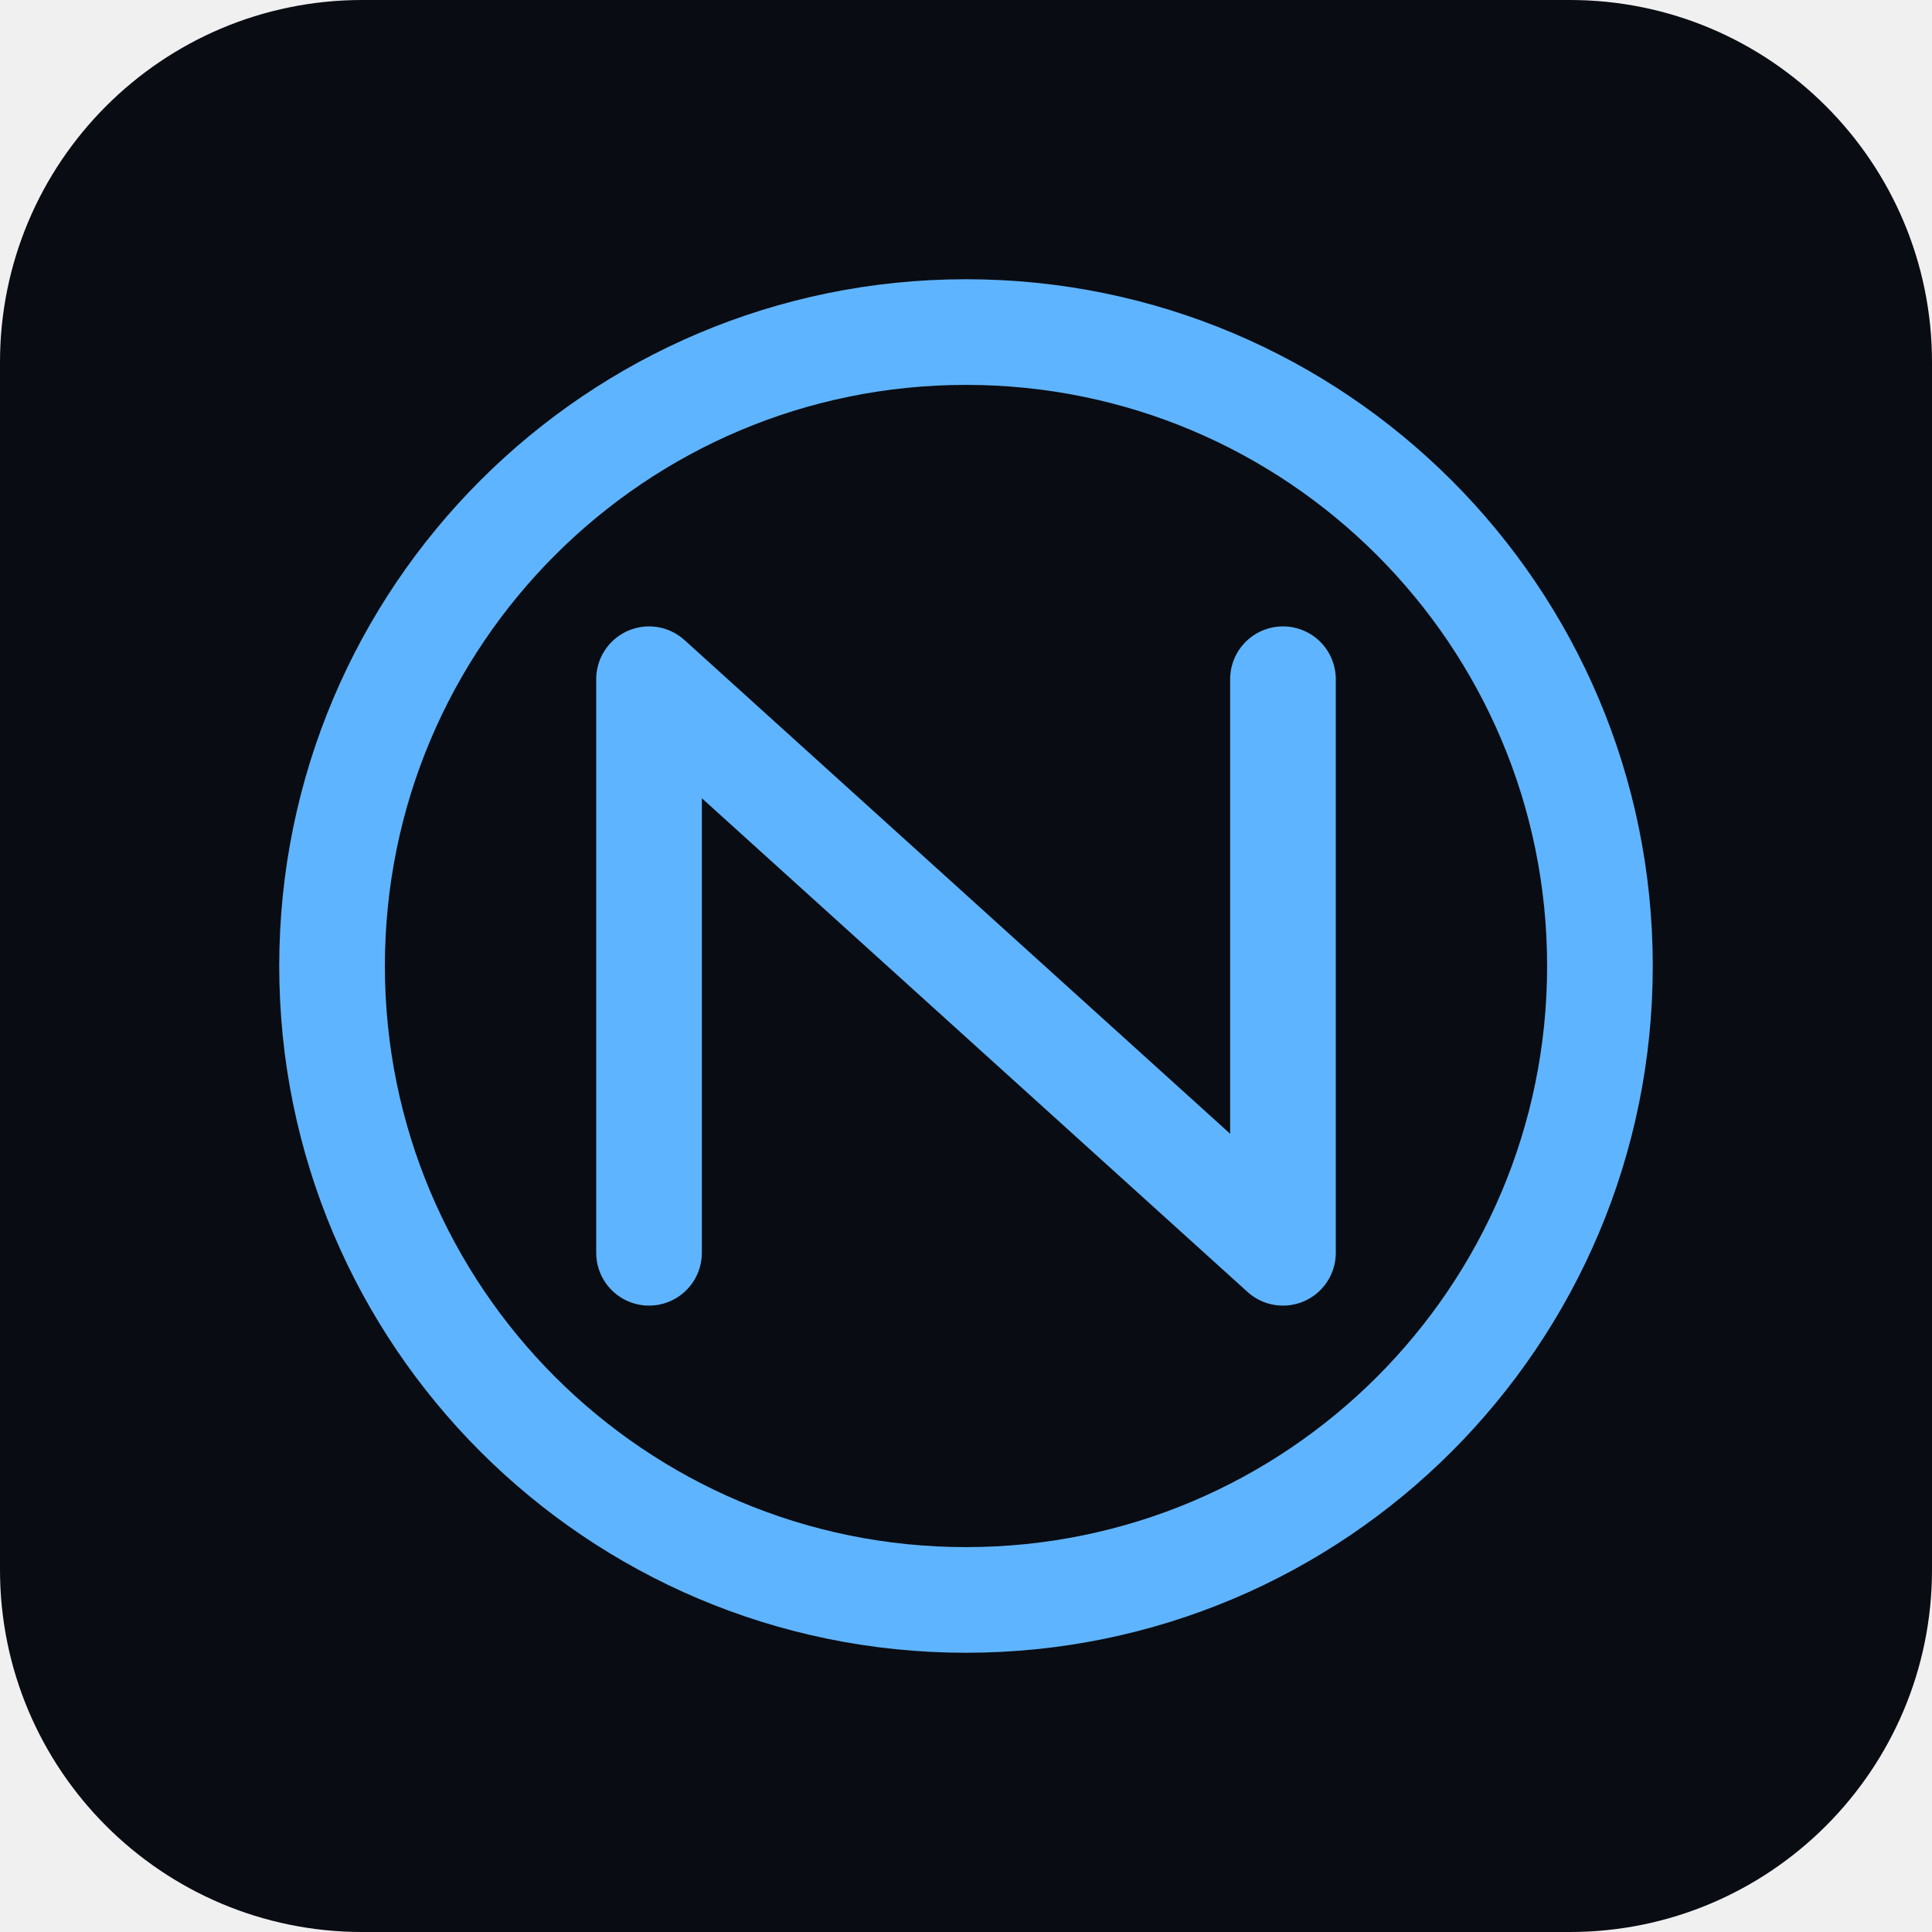
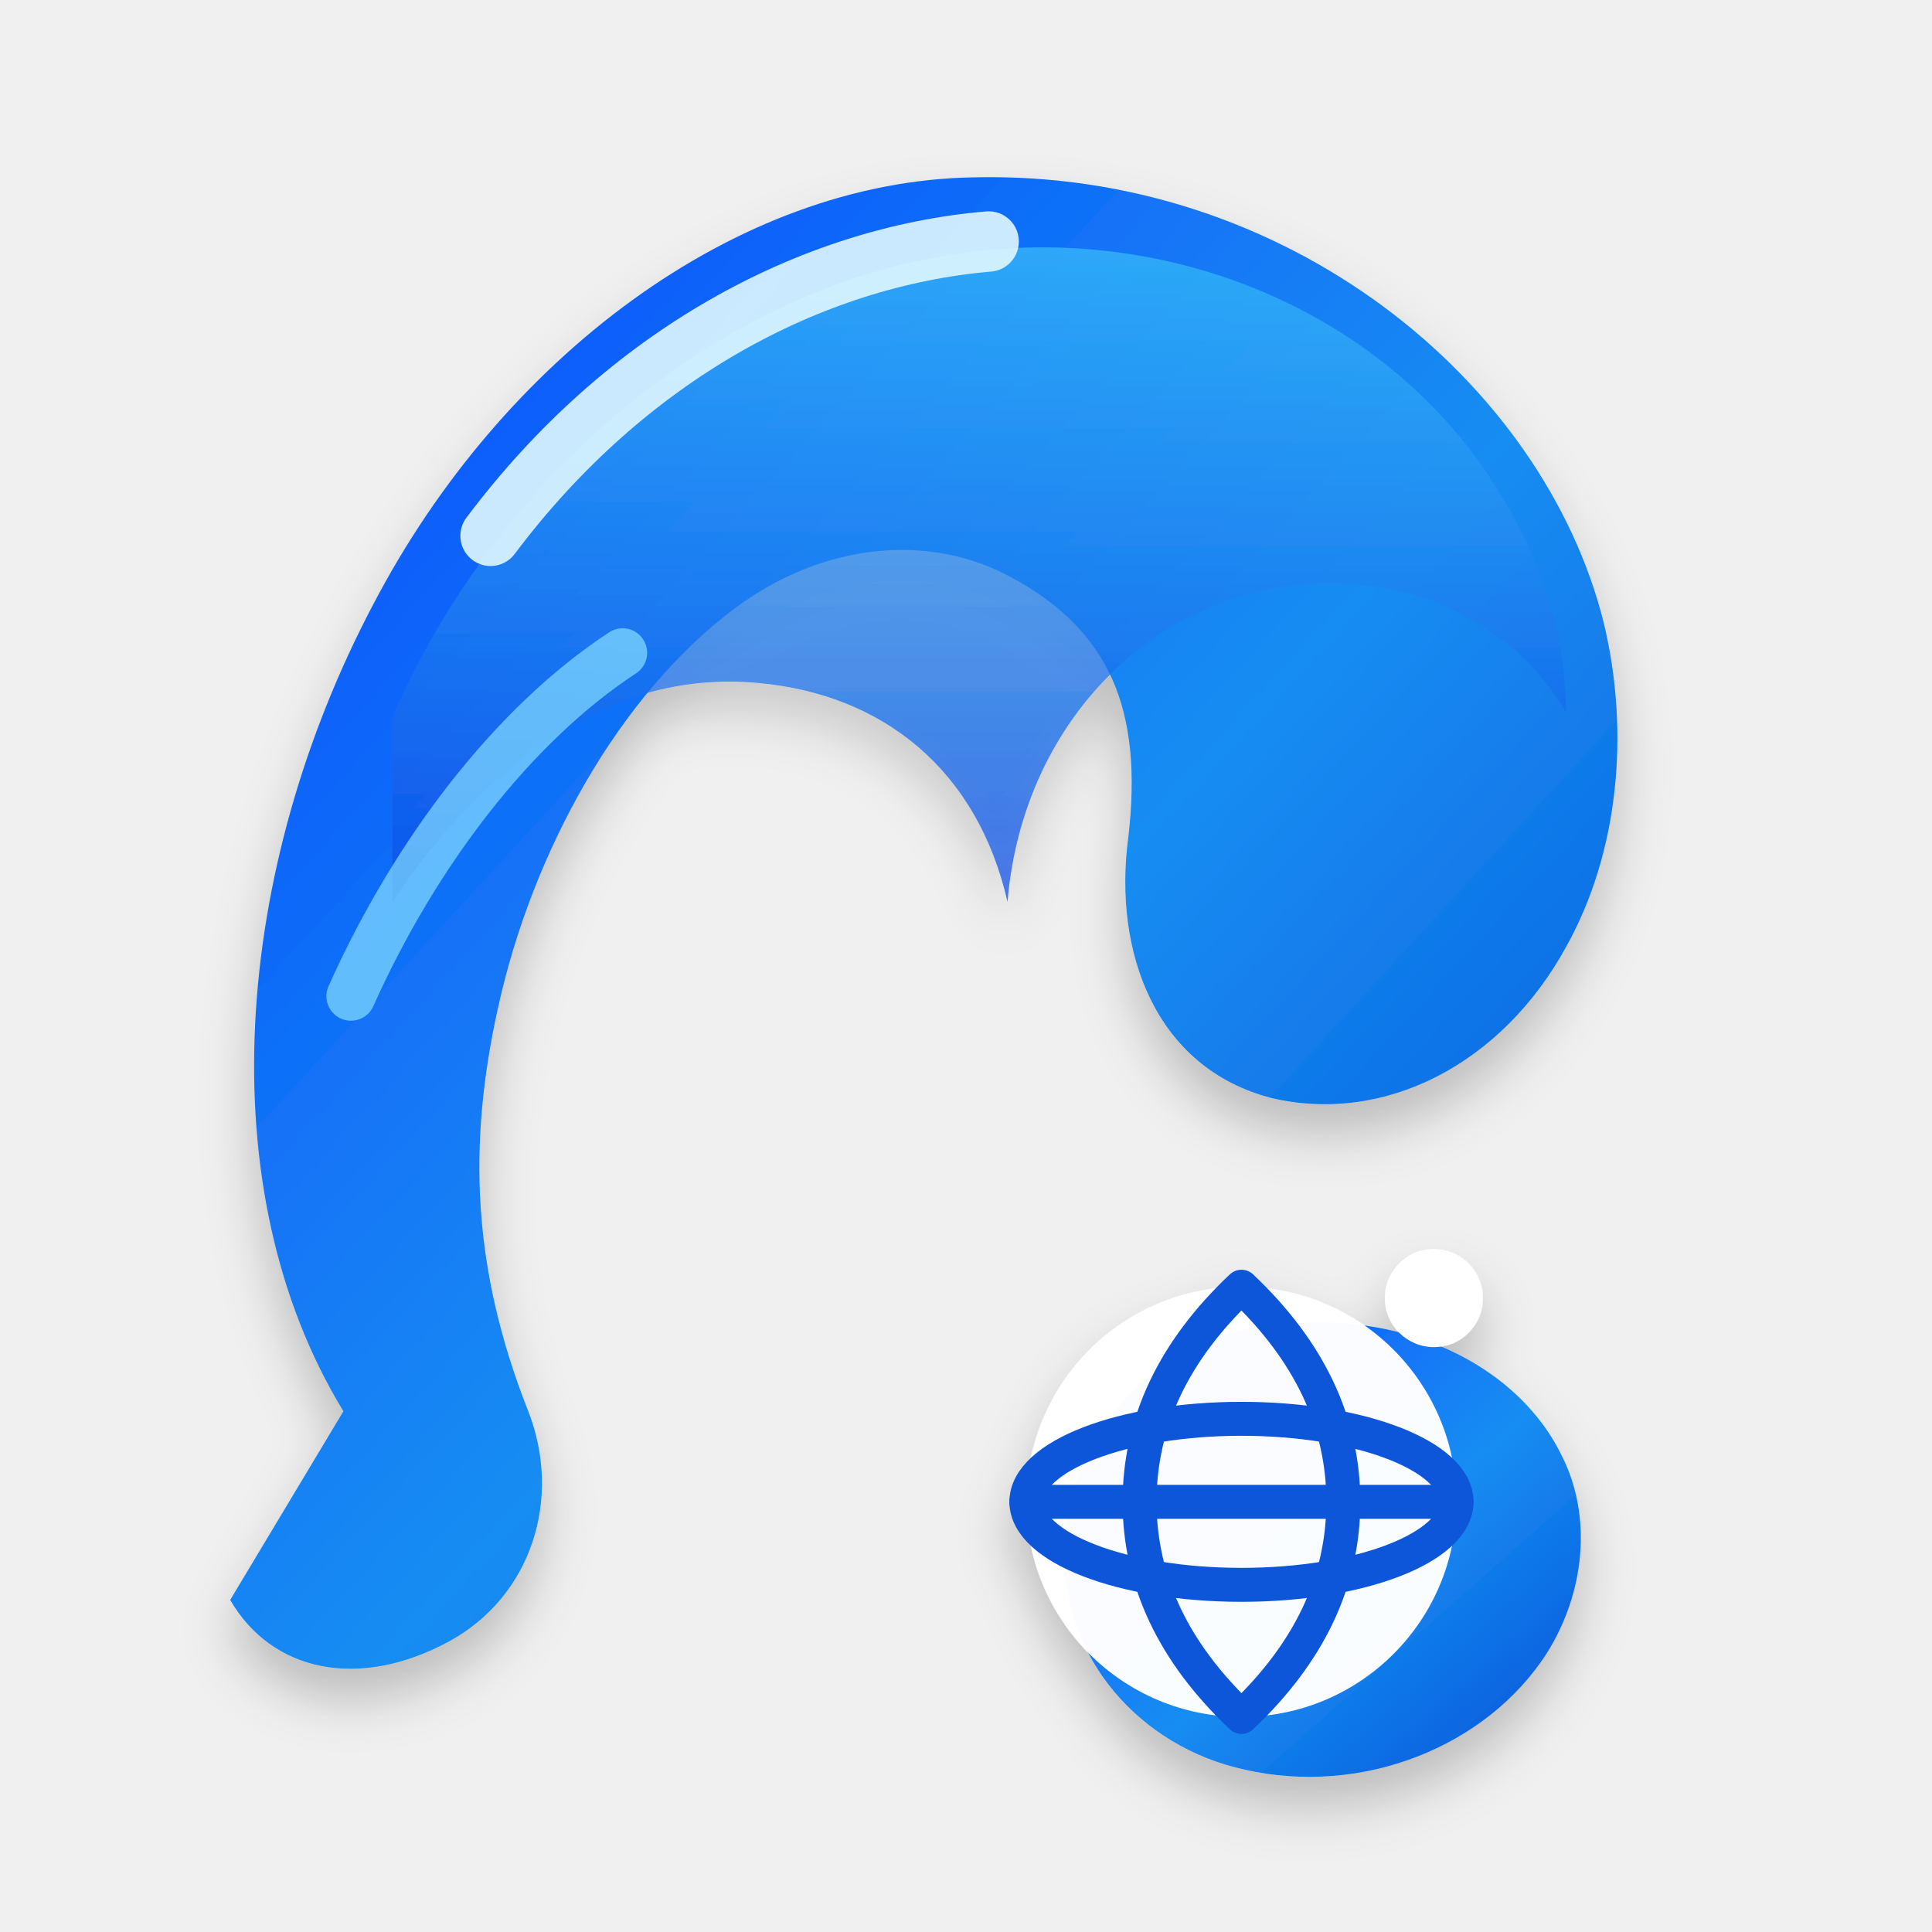
- <svg xmlns="http://www.w3.org/2000/svg" width="512" height="512" viewBox="0 0 512 512">
-   <rect width="512" height="512" rx="96" fill="#090c12" />
-   <circle cx="256" cy="256" r="168" fill="none" stroke="#5fb4ff" stroke-width="28" />
-   <path d="M172 332V180l168 152V180" fill="none" stroke="#5fb4ff" stroke-width="28" stroke-linecap="round" stroke-linejoin="round" />
+ <svg xmlns="http://www.w3.org/2000/svg" viewBox="0 0 512 512" role="img" aria-labelledby="title desc">
+   <defs>
+     <linearGradient id="g1" x1="0" y1="0" x2="1" y2="1">
+       <stop offset="0" stop-color="#0b49ff" />
+       <stop offset=".55" stop-color="#168df2" />
+       <stop offset="1" stop-color="#0750d8" />
+     </linearGradient>
+     <linearGradient id="g2" x1="0" y1="0" x2="0" y2="1">
+       <stop offset="0" stop-color="#38bdf8" />
+       <stop offset="1" stop-color="#0b4be7" />
+     </linearGradient>
+     <filter id="s" x="-20%" y="-20%" width="140%" height="140%">
+       <feDropShadow dx="0" dy="8" stdDeviation="7" flood-opacity=".22" />
+     </filter>
+   </defs>
+   <g filter="url(#s)">
+     <path d="M91 374C55 315 62 230 99 160 133 95 195 48 258 47c83-2 151 54 167 118 7 29 4 61-10 86-17 31-48 47-78 40-31-8-42-39-38-69 4-34-5-55-31-69-22-12-50-9-73 8-31 23-54 65-63 106-8 36-7 69 8 107 9 23 1 49-21 61-24 13-47 8-58-11z" fill="url(#g1)" />
+     <path d="M104 190c27-62 83-111 145-122 61-11 120 16 148 62 12 19 18 39 18 59-7-13-20-24-36-30-29-10-61-3-83 18-17 16-27 38-29 62-8-35-33-55-66-58-42-4-75 25-97 58z" fill="url(#g2)" opacity=".72" />
+     <path d="M130 142c36-48 85-74 132-78" fill="none" stroke="#dff7ff" stroke-width="16" stroke-linecap="round" opacity=".9" />
+     <path d="M93 264c17-38 43-72 72-91" fill="none" stroke="#8ee7ff" stroke-width="13" stroke-linecap="round" opacity=".65" />
+     <path d="M327 353c-25 7-44 30-45 57-1 29 20 53 48 59 31 7 64-6 80-31 10-16 12-36 4-52-13-27-49-42-87-33z" fill="url(#g1)" />
+     <circle cx="329" cy="398" r="57" fill="#fff" opacity=".98" />
+     <ellipse cx="329" cy="398" rx="57" ry="22" fill="none" stroke="#0a56d9" stroke-width="9" />
+     <path d="M272 398h114M329 341c-18 17-27 36-27 57s9 40 27 57M329 341c18 17 27 36 27 57s-9 40-27 57" fill="none" stroke="#0a56d9" stroke-width="9" stroke-linecap="round" />
+     <circle cx="380" cy="344" r="13" fill="#fff" />
+   </g>
</svg>
